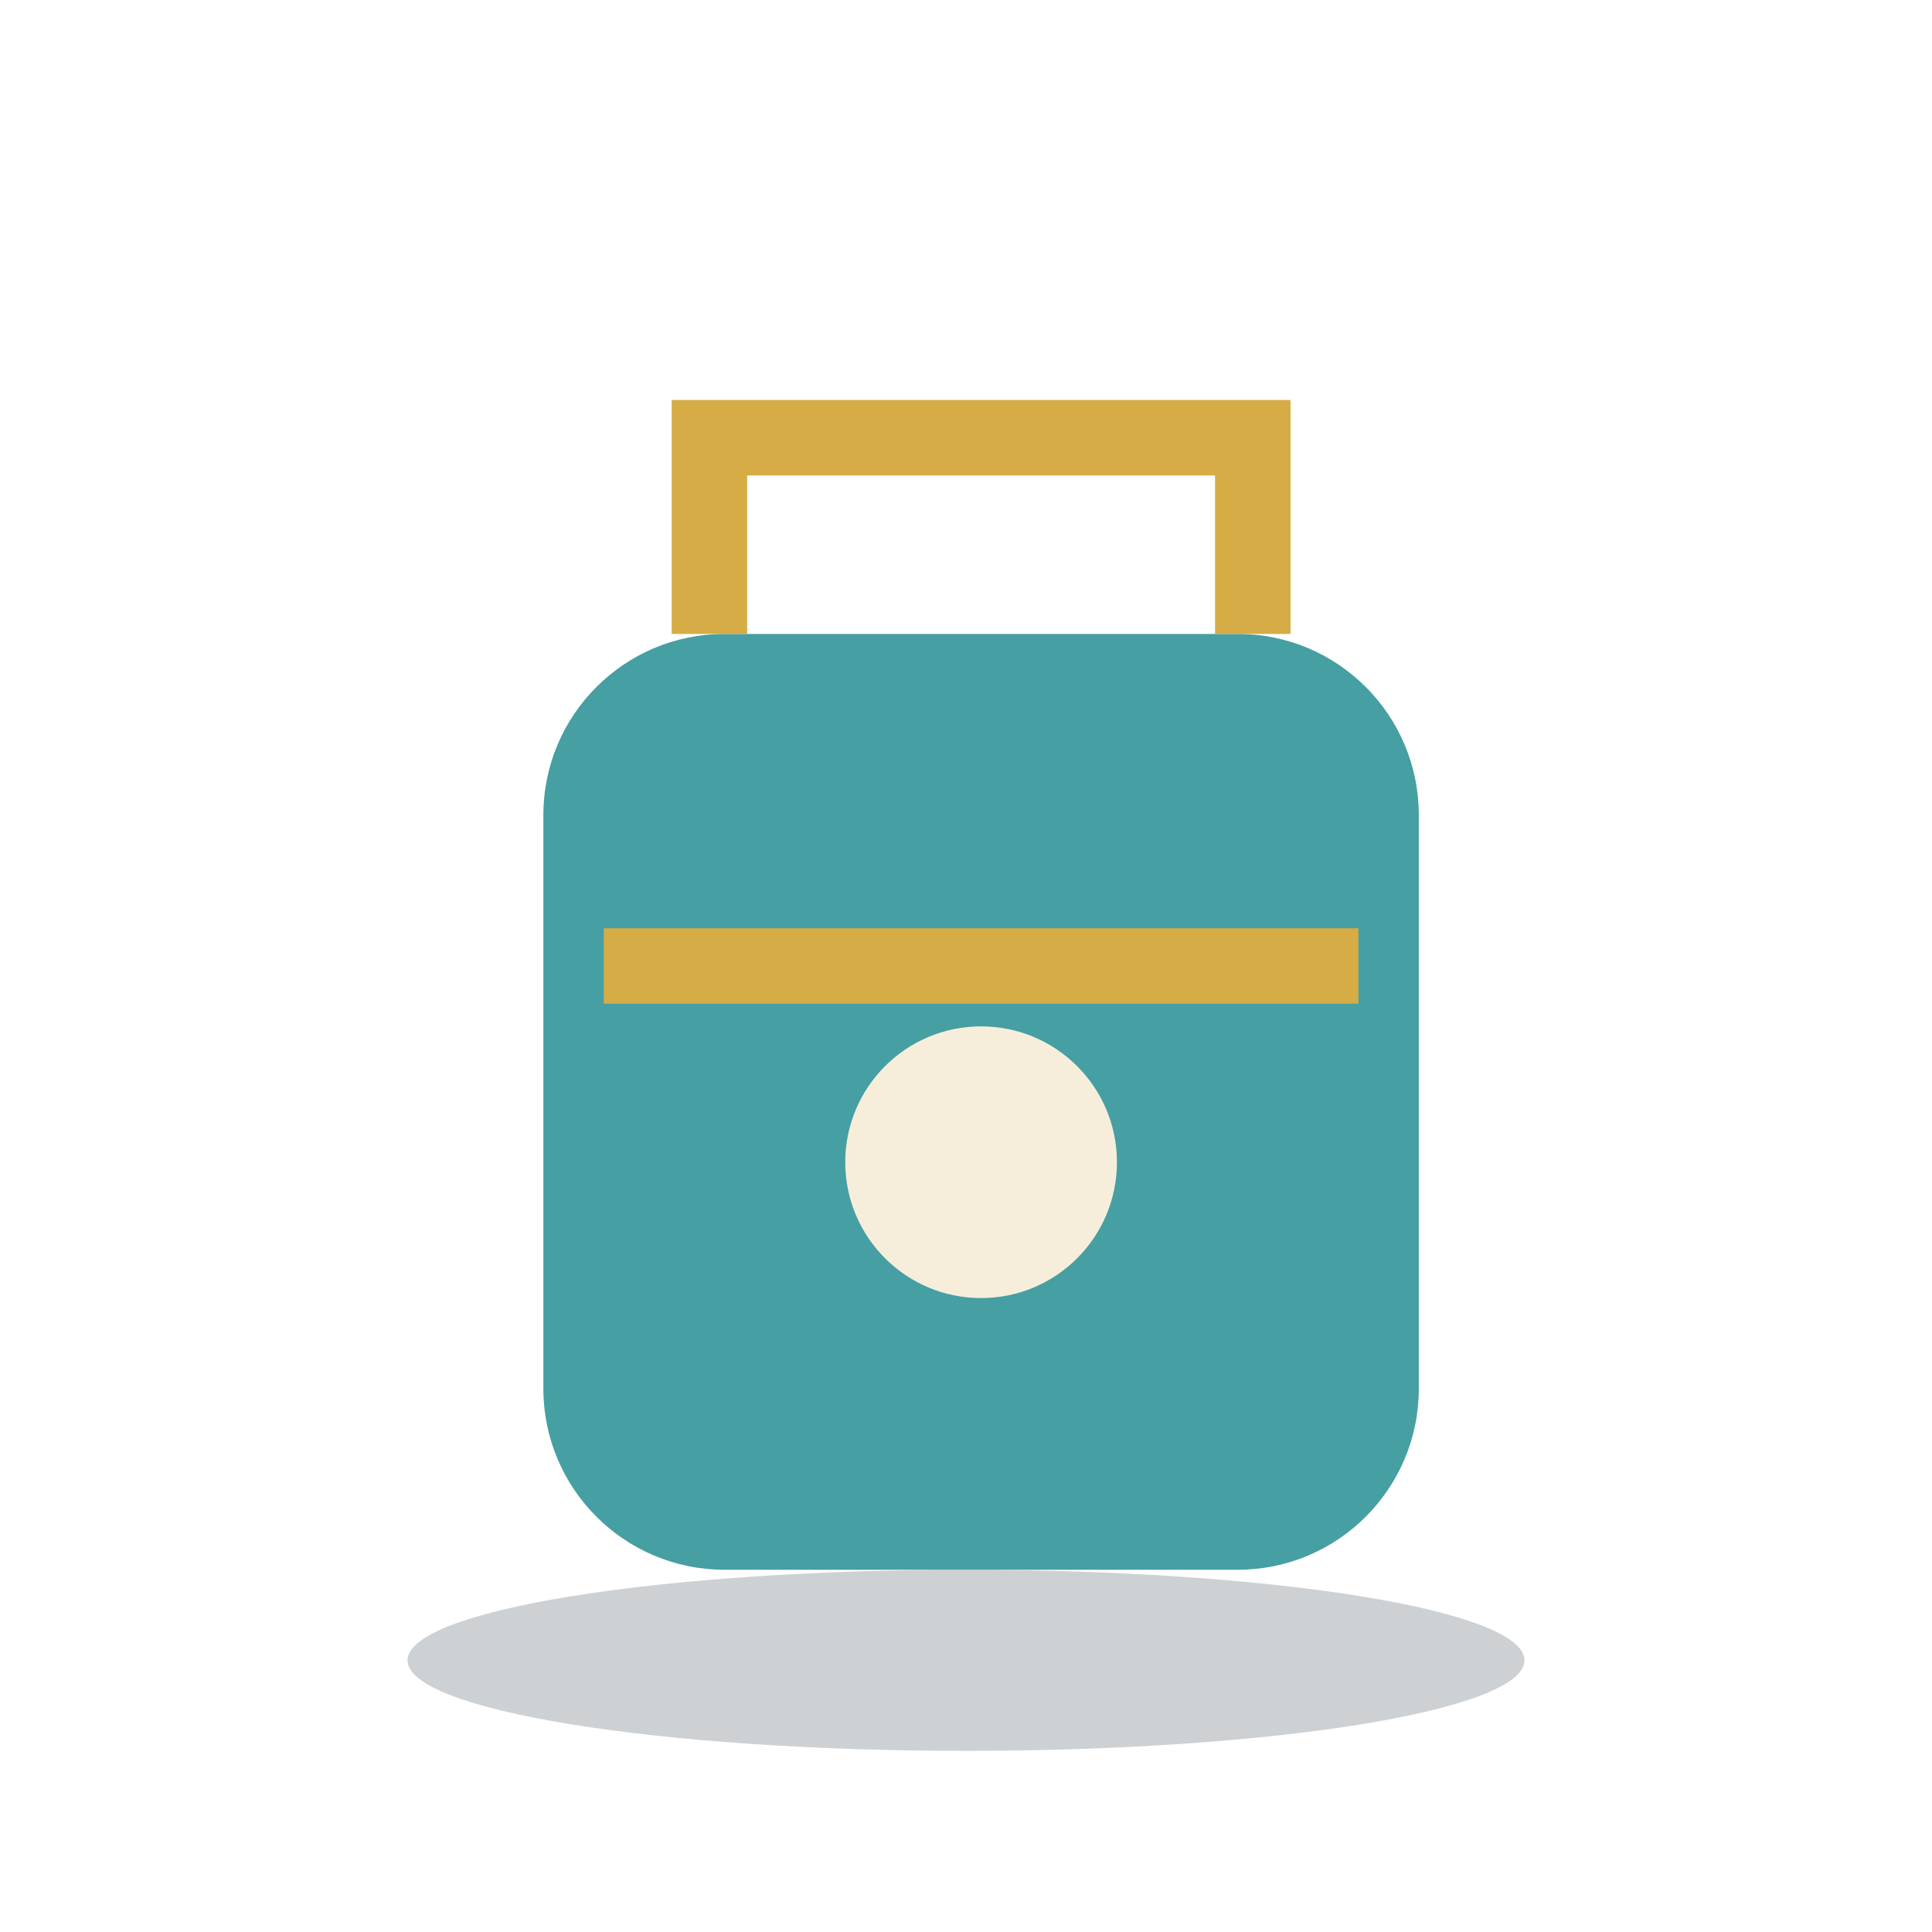
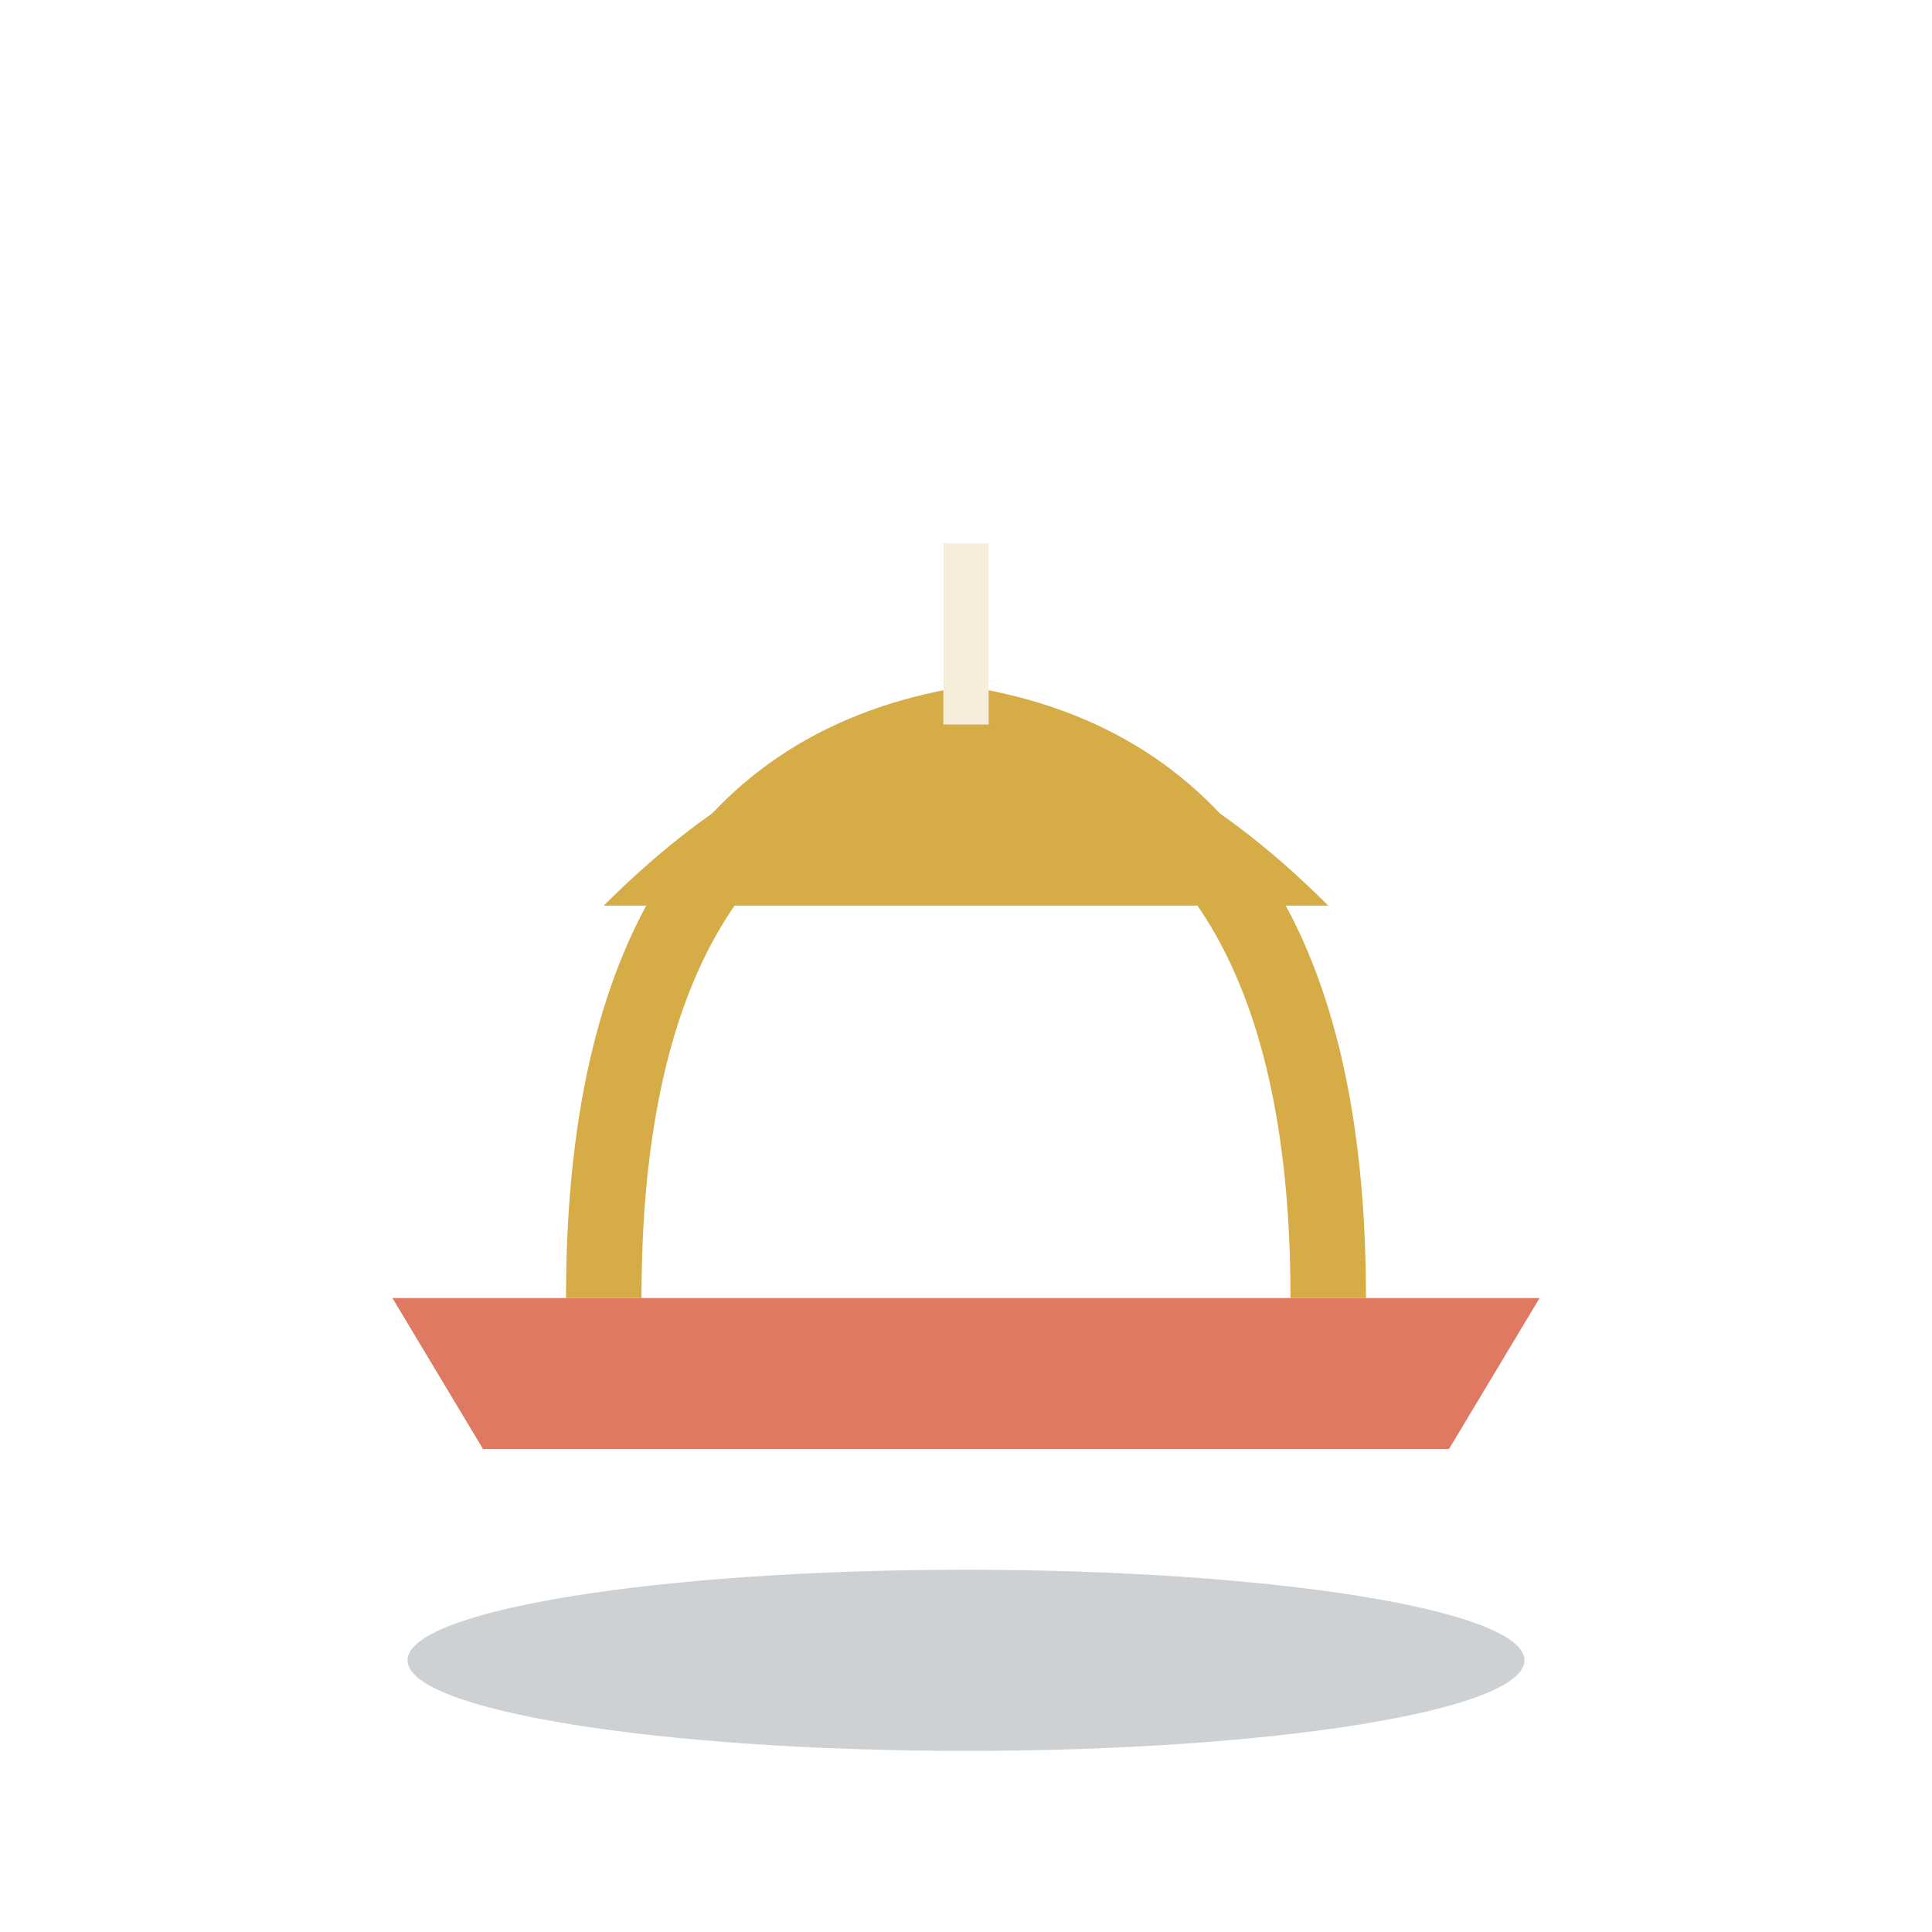
<svg xmlns="http://www.w3.org/2000/svg" width="128" height="128" viewBox="0 0 128 128">
  <ellipse cx="64" cy="110" rx="37" ry="6" fill="#0a1824" opacity=".2" />
-   <rect x="36" y="42" width="58" height="62" rx="12" fill="#469FA2" />
-   <path d="M47 42V29h36v13M40 64h50" stroke="#D5AC46" stroke-width="5" fill="none" />
-   <circle cx="65" cy="77" r="9" fill="#F6EEDB" />
+   <path d="M26 86h76l-6 10H32z" fill="#DF7962" />
+   <path d="M40 86q0-34 24-38 24 4 24 38" fill="none" stroke="#D5AC46" stroke-width="5" />
+   <path d="M40 60q24-24 48 0z" fill="#D5AC46" />
+   <path d="M64 36v12" stroke="#F6EEDB" stroke-width="3" />
</svg>
